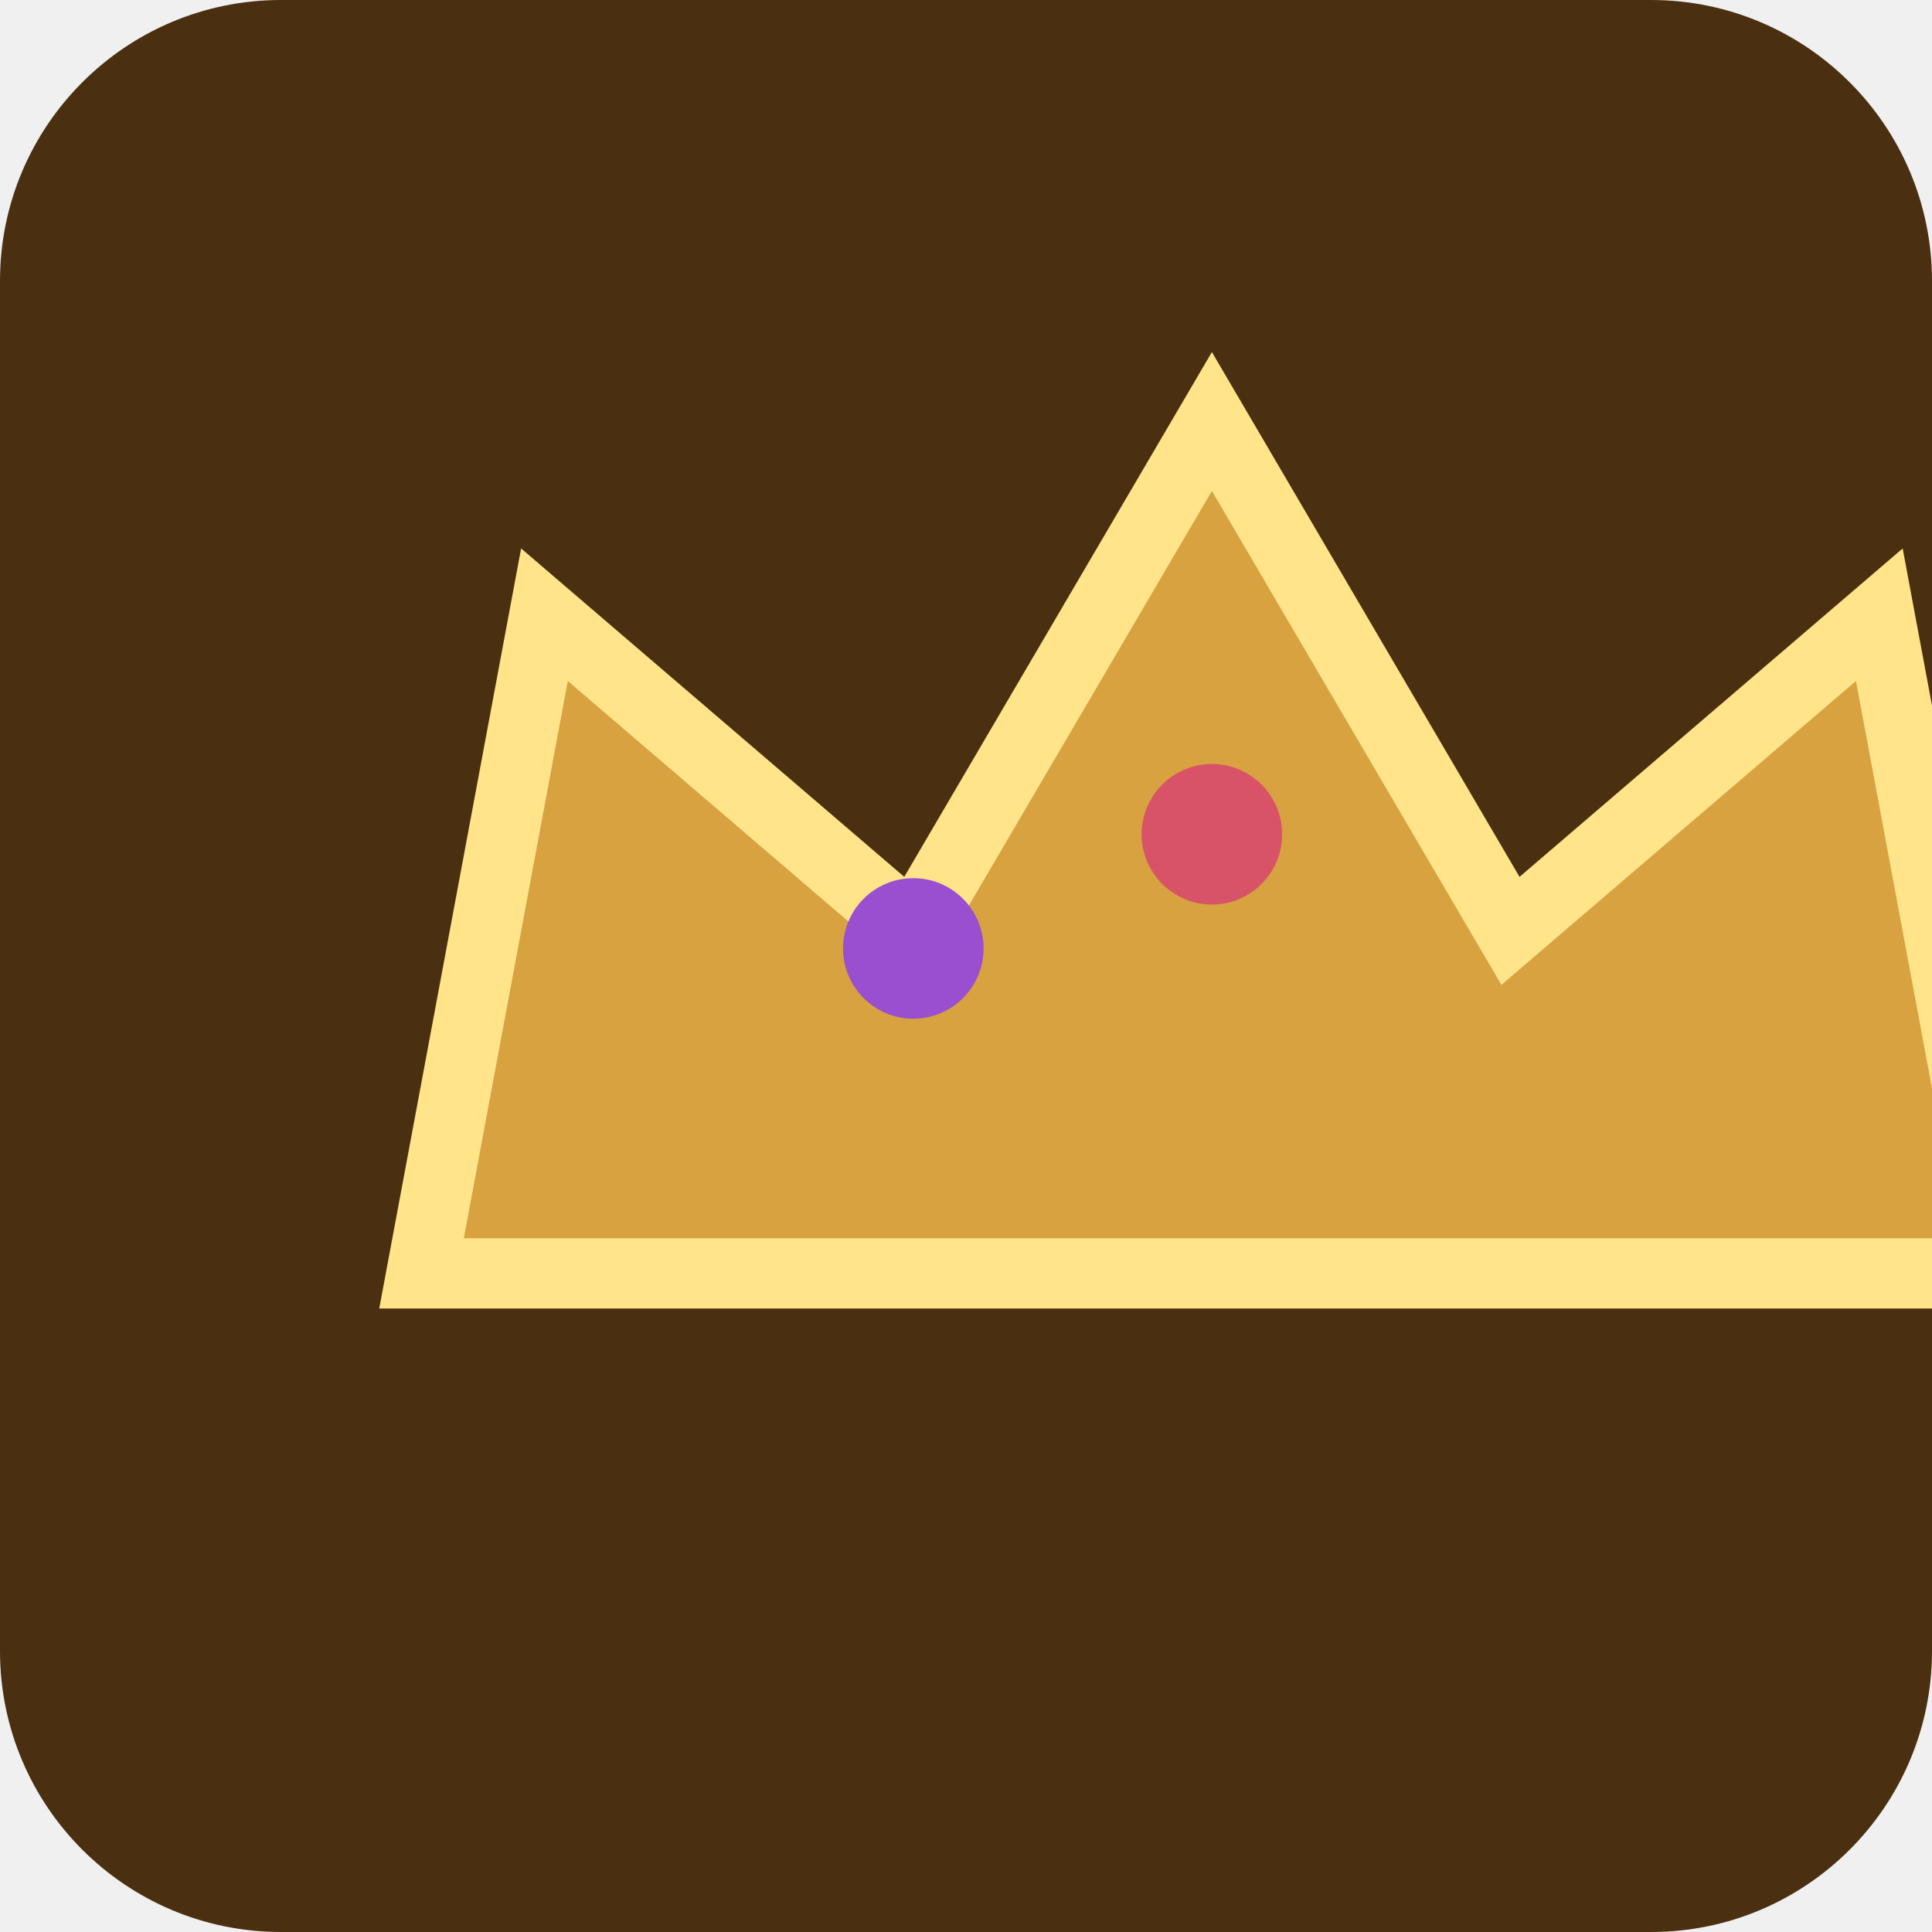
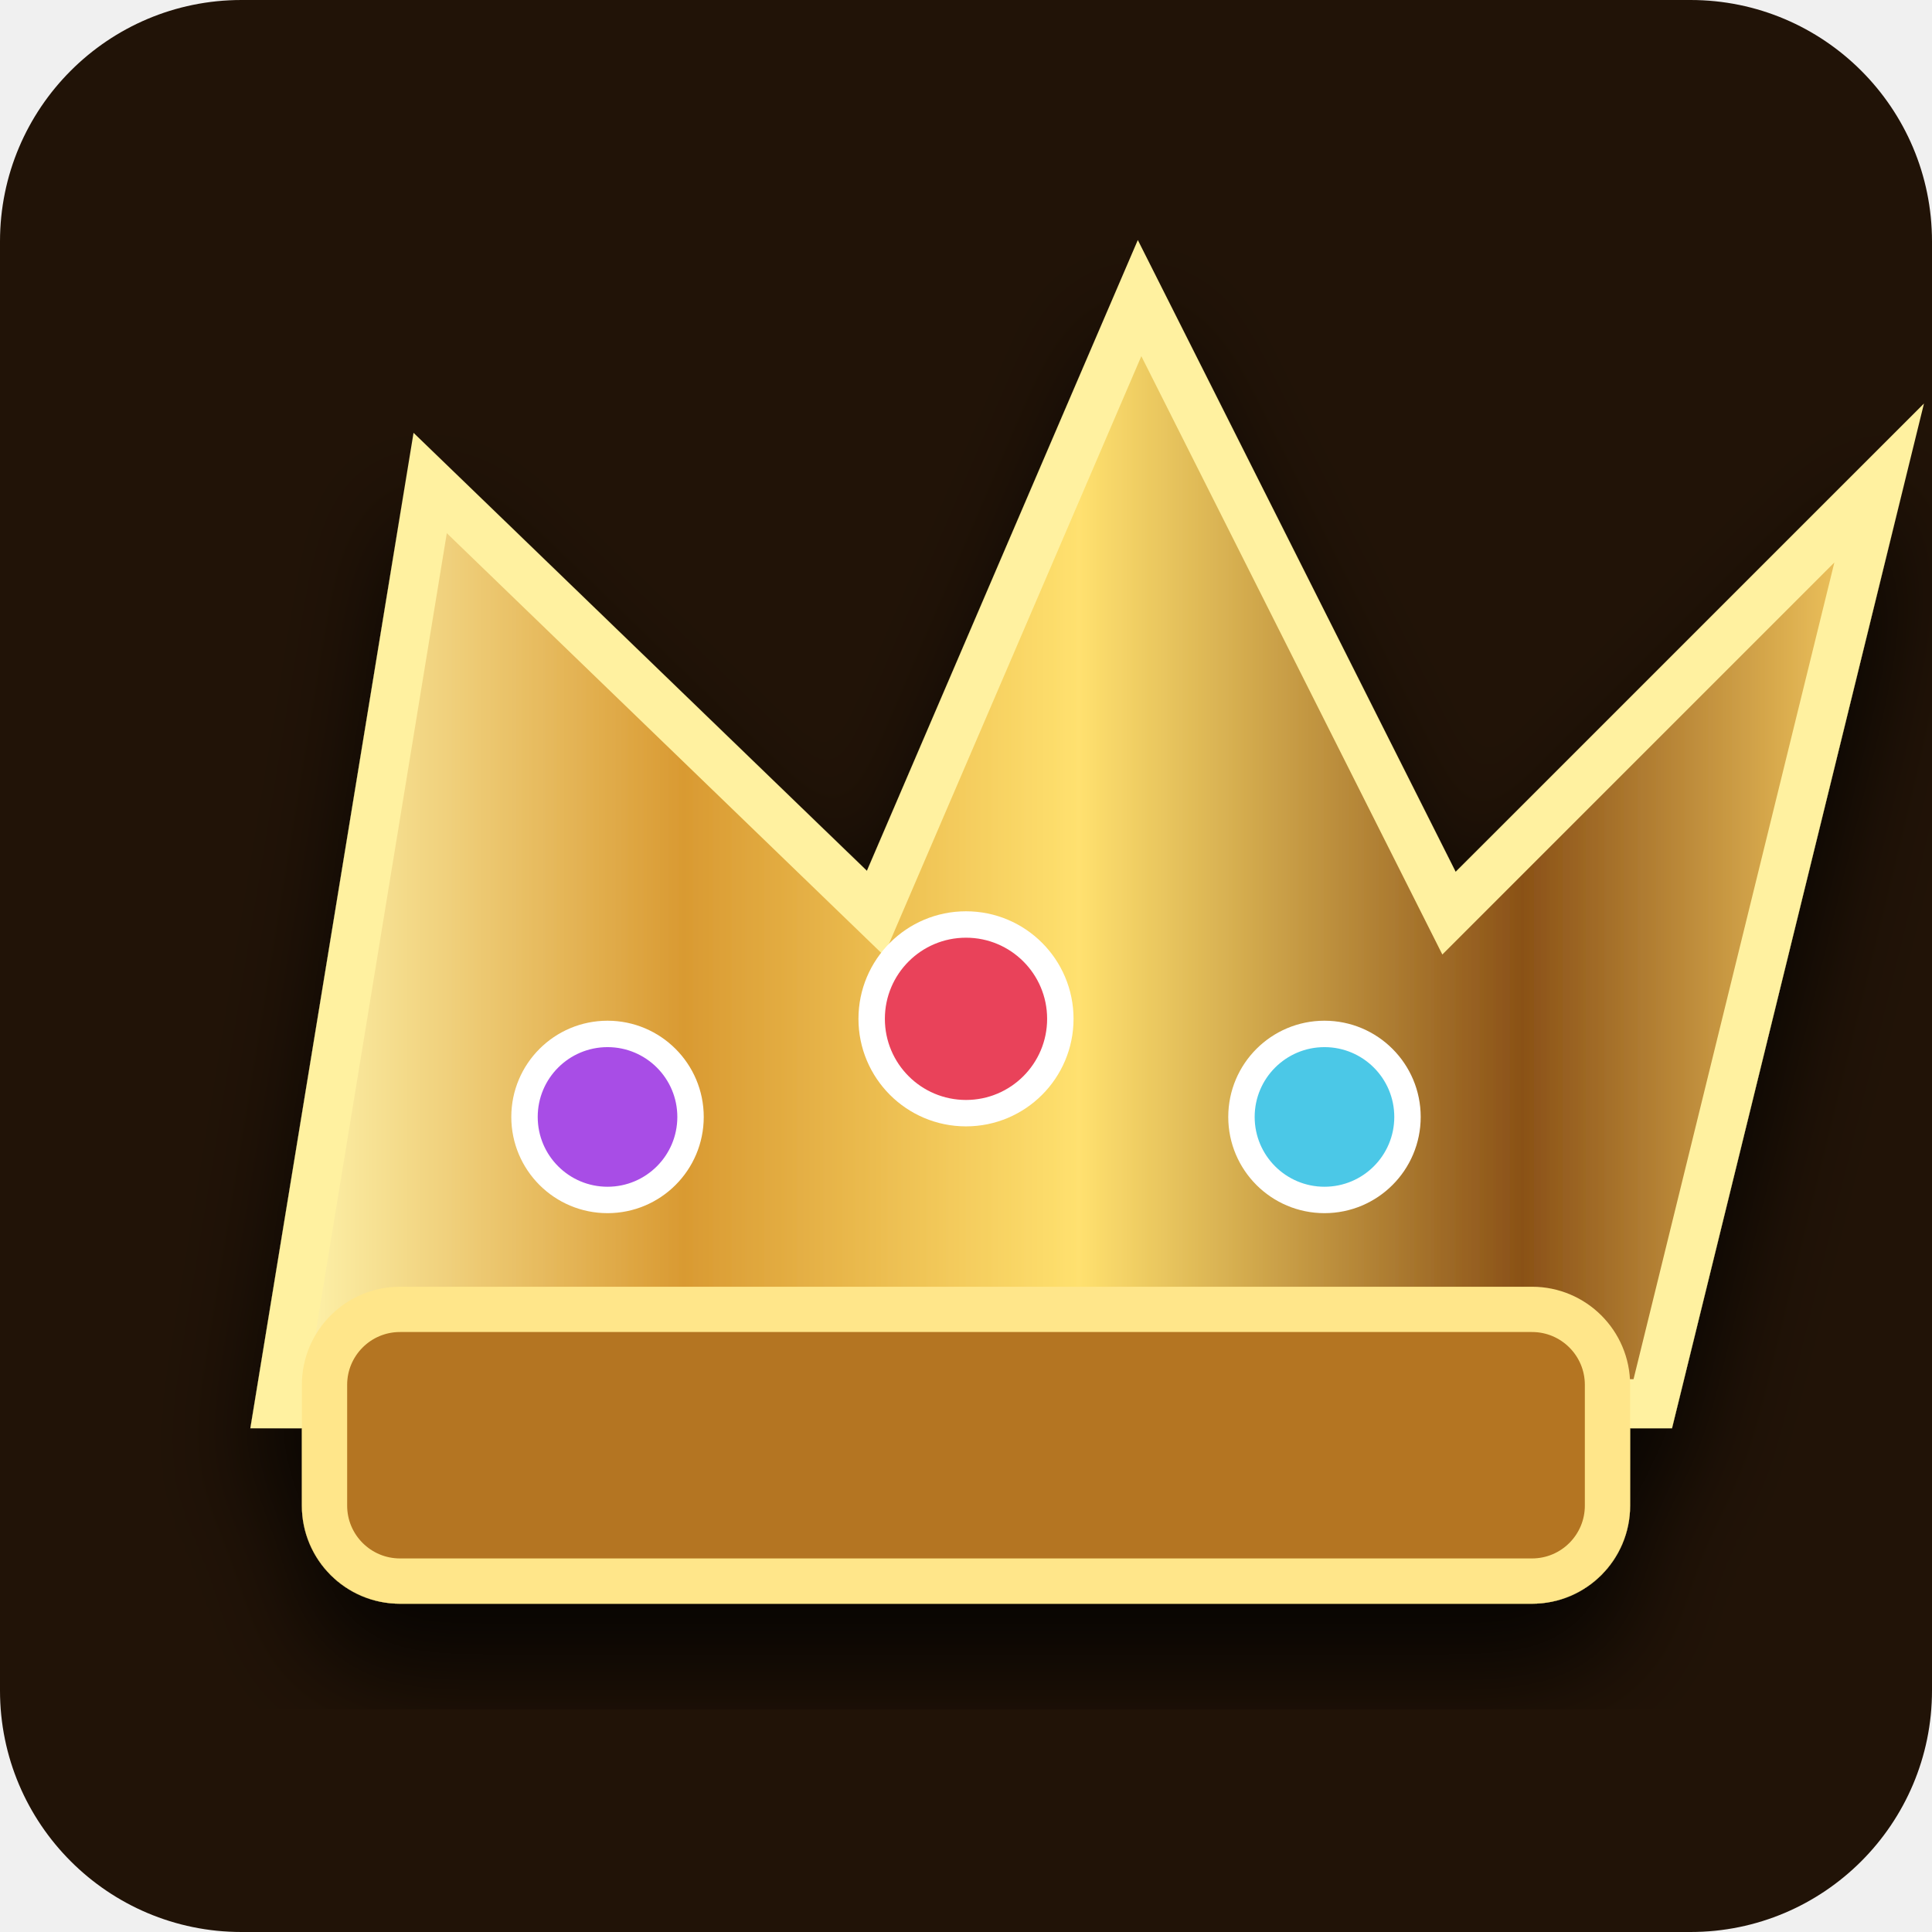
- <svg xmlns="http://www.w3.org/2000/svg" viewBox="0 0 220 220">
-   <rect width="220" height="220" rx="32" fill="#4a2f11" />
-   <path d="M48 145l14-75 42 36 34-58 34 58 42-36 14 75z" fill="#d7a23f" stroke="#ffe48a" stroke-width="8" />
-   <circle cx="104" cy="108" r="8" fill="#9a4ed0" />
-   <circle cx="138" cy="95" r="8" fill="#d95368" />
+ <svg xmlns="http://www.w3.org/2000/svg" viewBox="0 0 512 512">
+   <defs>
+     <linearGradient id="g">
+       <stop stop-color="#fff5ae" />
+       <stop offset=".25" stop-color="#d99a32" />
+       <stop offset=".5" stop-color="#ffe16f" />
+       <stop offset=".78" stop-color="#8a5117" />
+       <stop offset="1" stop-color="#f5cb61" />
+     </linearGradient>
+     <filter id="s">
+       <feDropShadow dx="0" dy="18" stdDeviation="14" flood-opacity=".8" />
+     </filter>
+   </defs>
+   <rect width="512" height="512" rx="64" fill="#211307" />
+   <g filter="url(#s)">
+     <path d="M74 372l40-244 118 114 70-163 82 163 114-114-60 244z" fill="url(#g)" stroke="#fff1a0" stroke-width="13" />
+     <rect x="86" y="347" width="340" height="72" rx="20" fill="#b47520" stroke="#ffe68a" stroke-width="12" />
+     <circle cx="161" cy="296" r="22" fill="#a84ee6" stroke="#fff" stroke-width="7" />
+     <circle cx="256" cy="270" r="25" fill="#e9435a" stroke="#fff" stroke-width="7" />
+     <circle cx="351" cy="296" r="22" fill="#4cc8e7" stroke="#fff" stroke-width="7" />
+   </g>
</svg>
